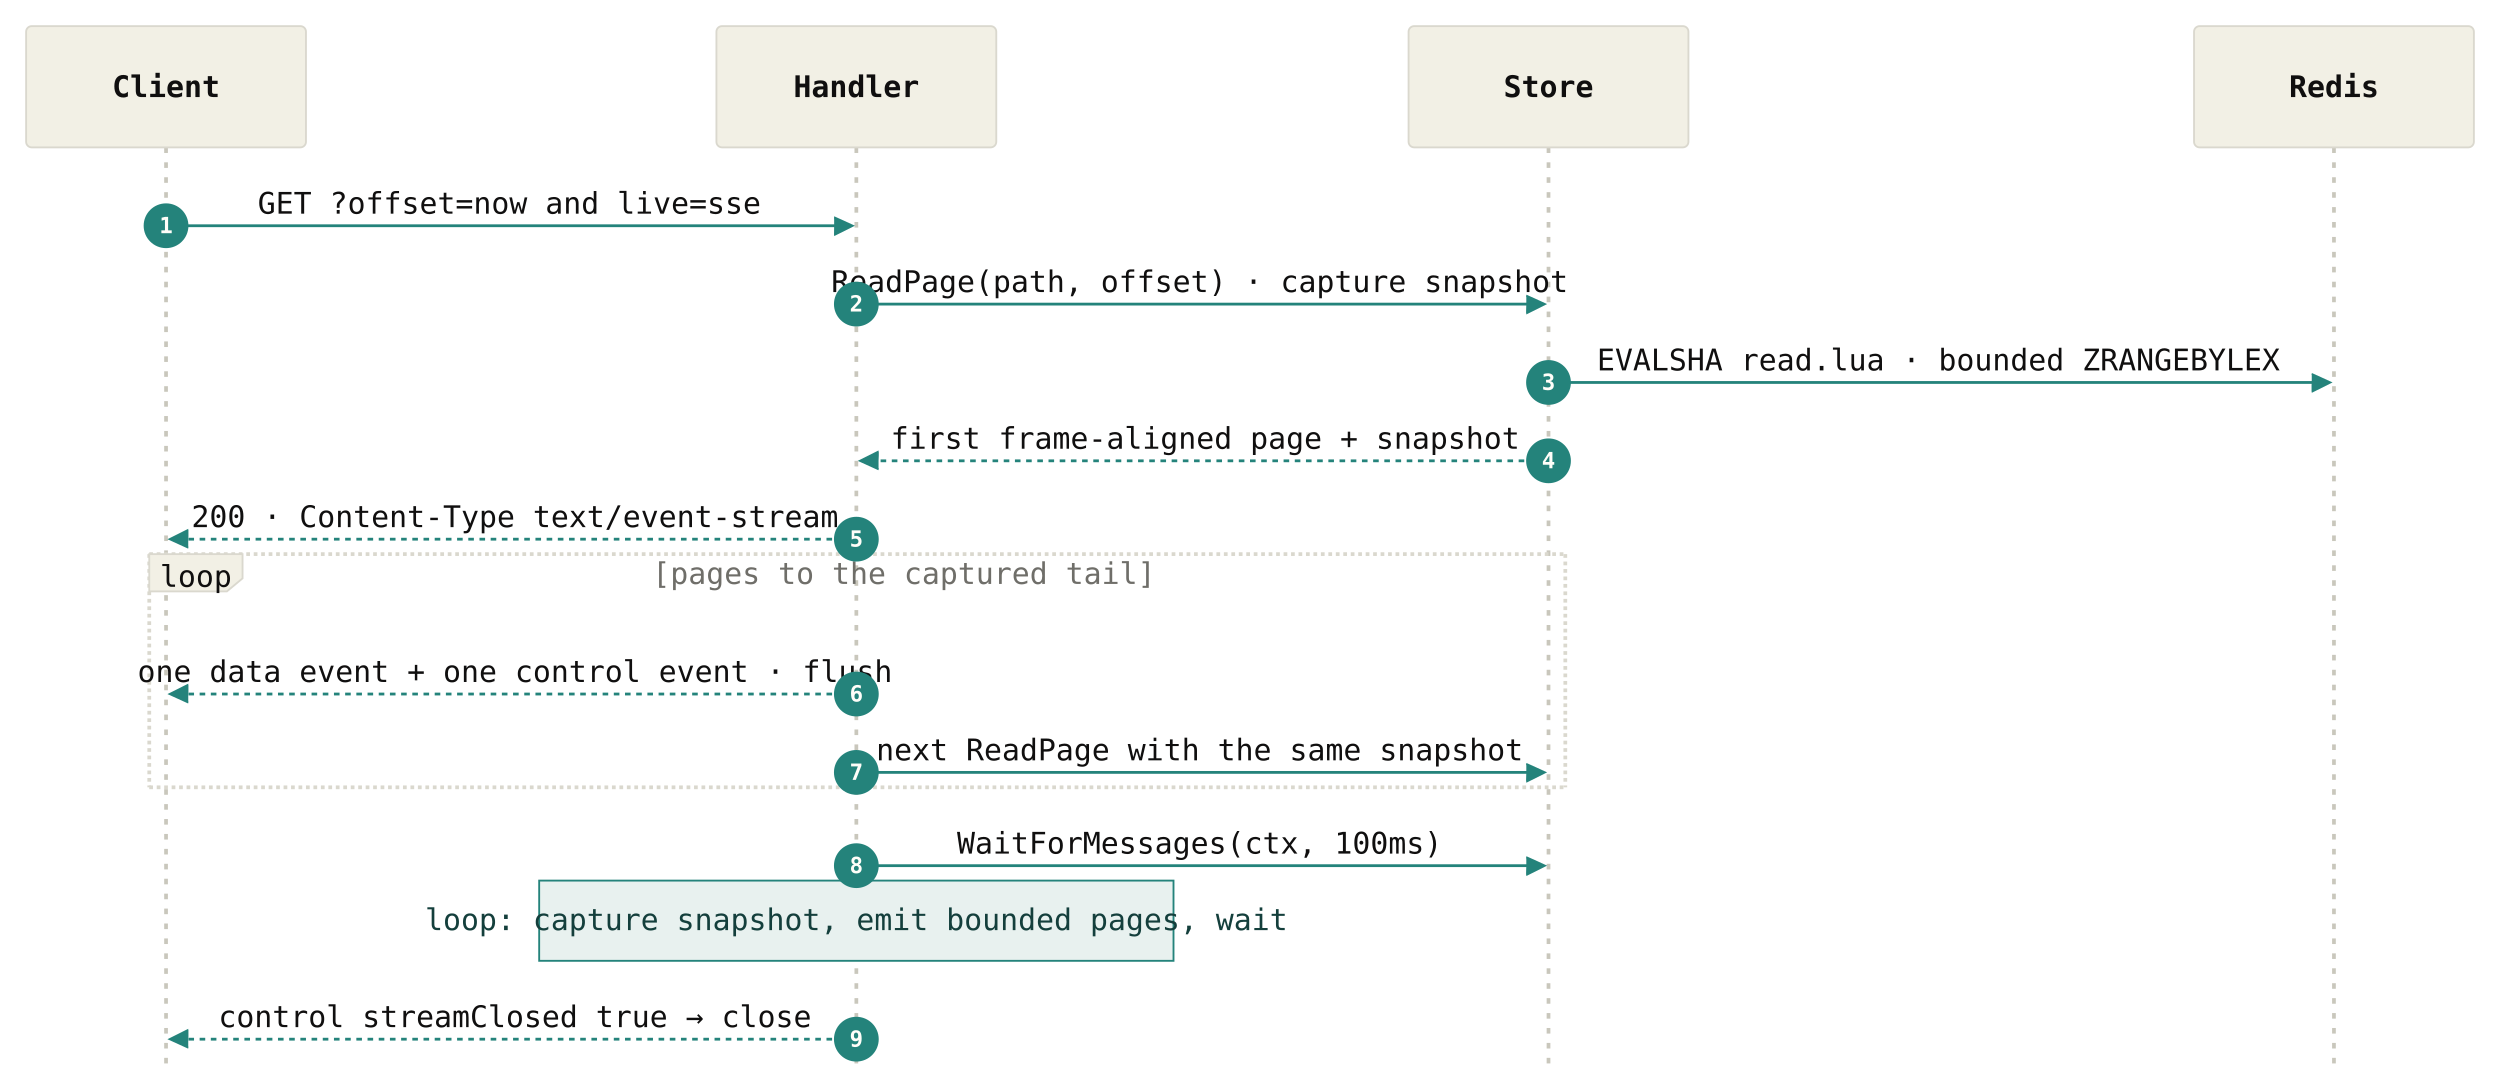
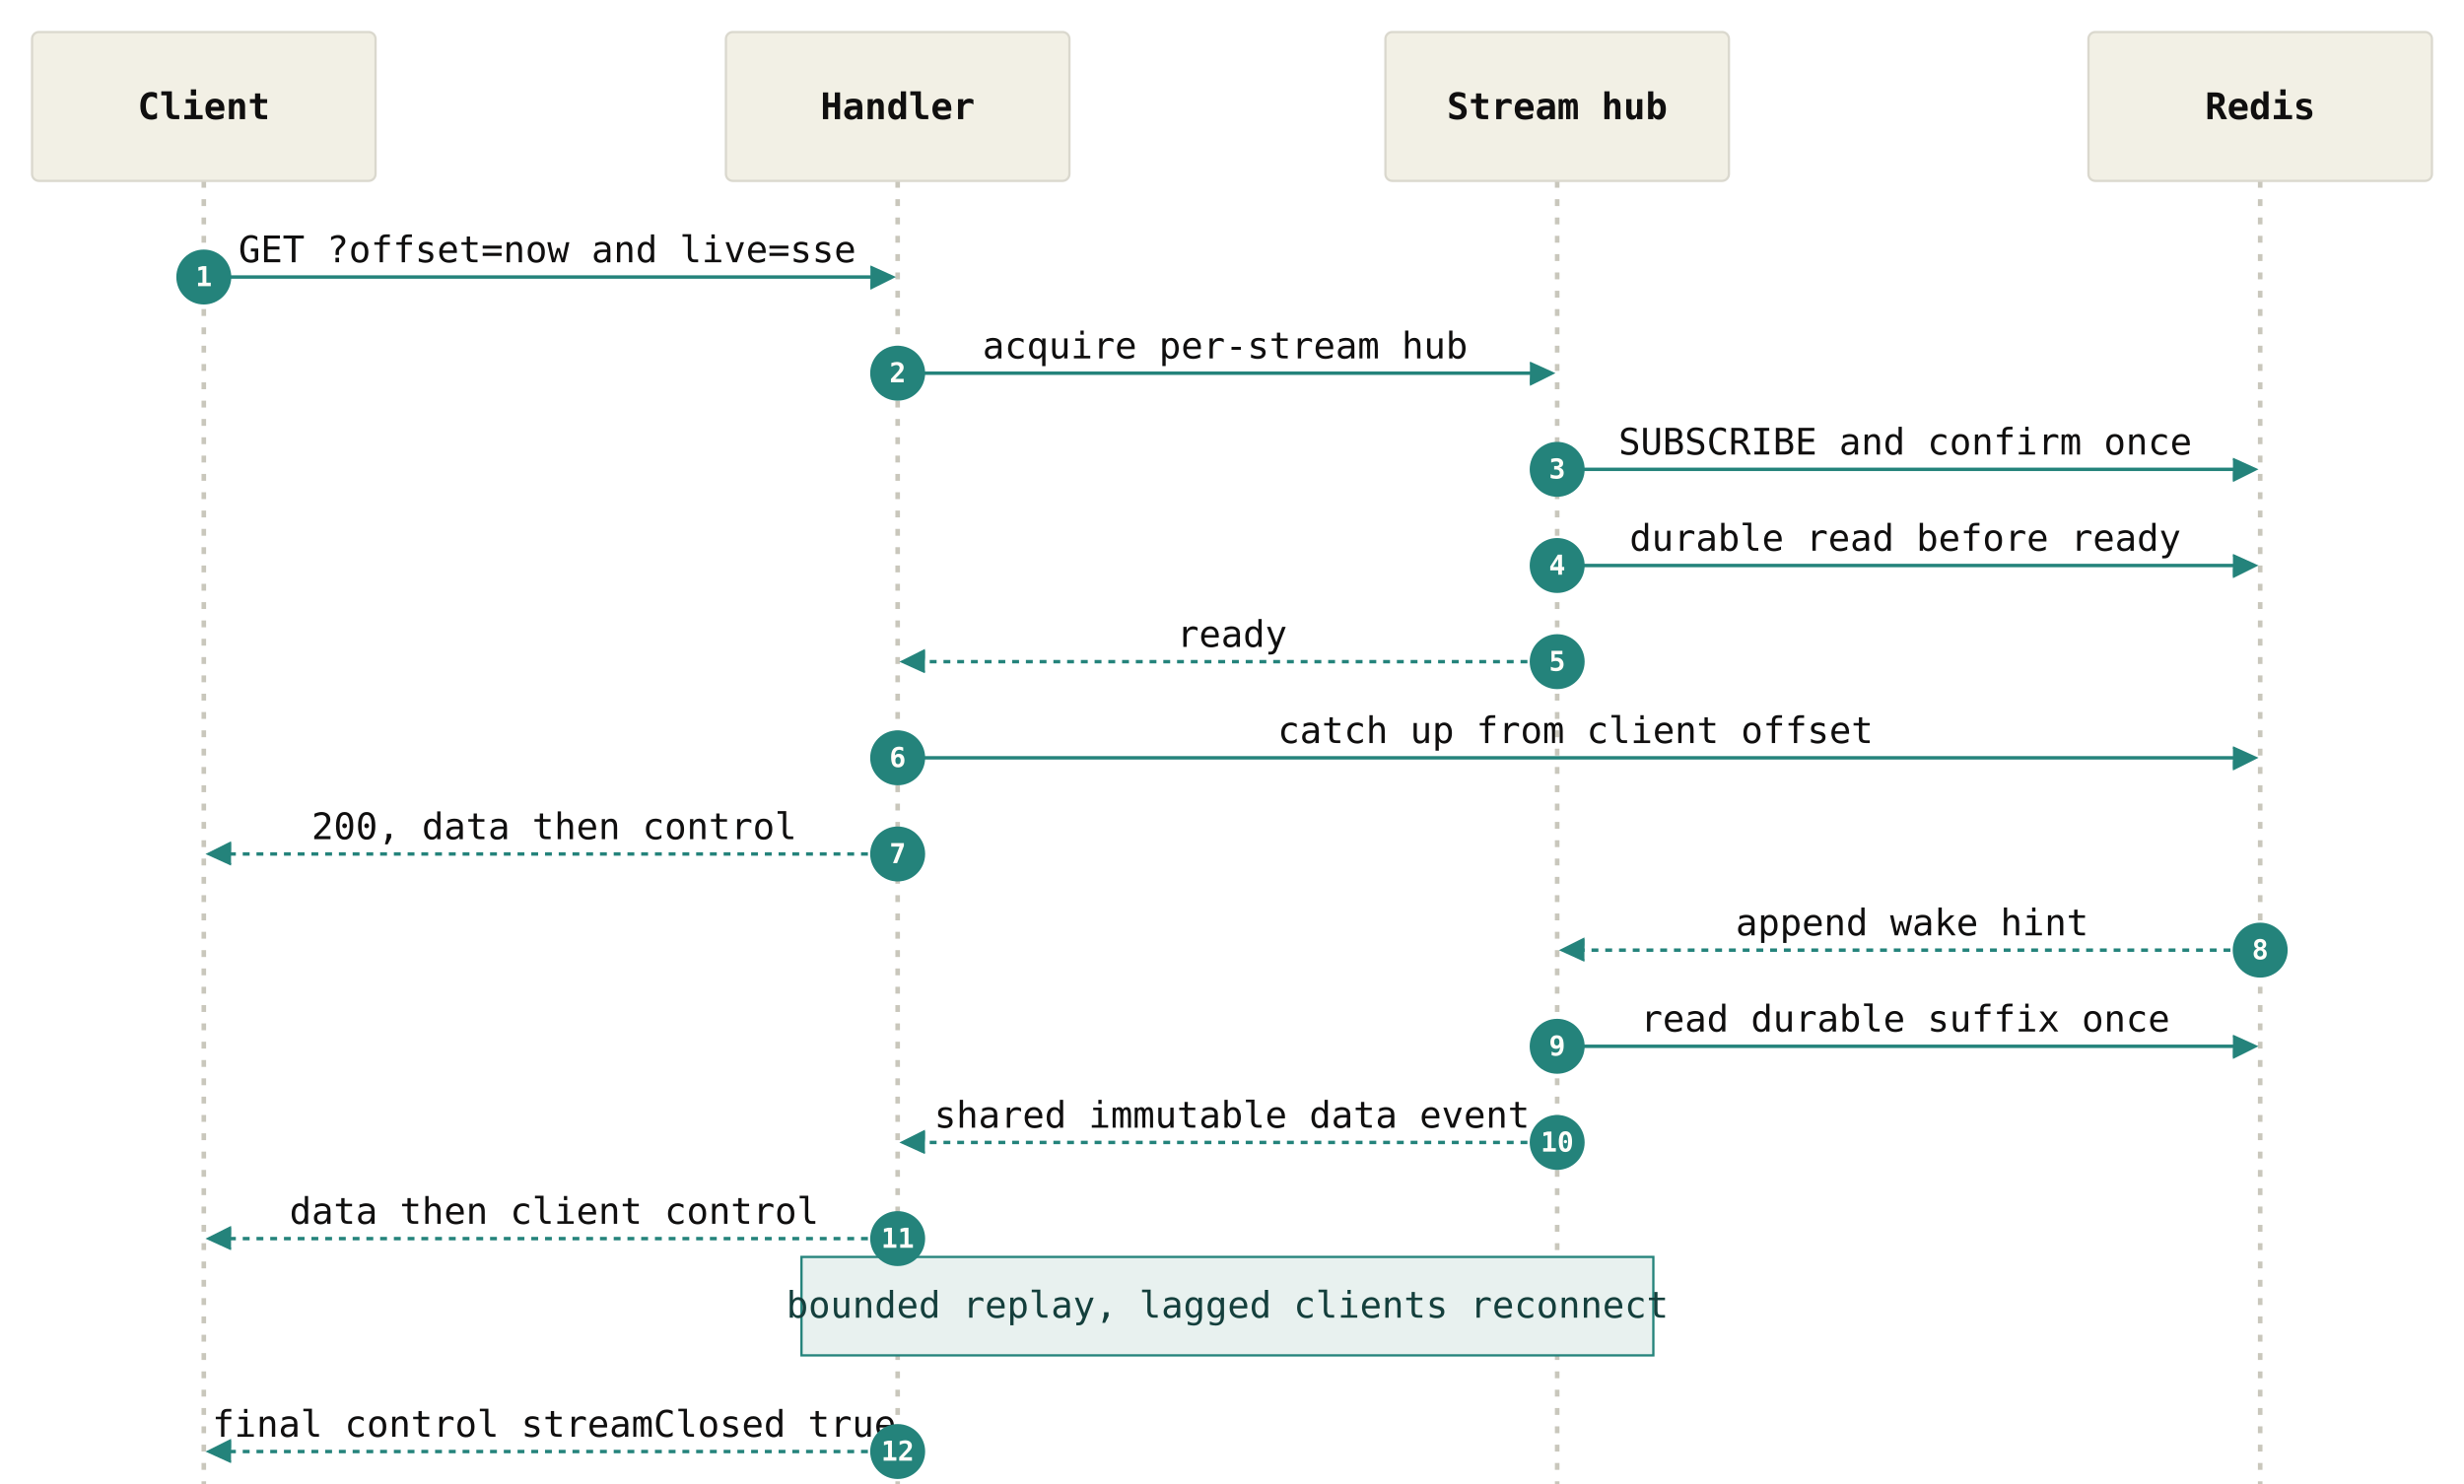
- <svg xmlns="http://www.w3.org/2000/svg" id="my-svg" width="100%" style="max-width: 1340px; background-color: transparent;" viewBox="-14 -14 1340 571" role="graphics-document document" aria-roledescription="sequence">
+ <svg xmlns="http://www.w3.org/2000/svg" id="my-svg" width="100%" style="max-width: 1076px; background-color: transparent;" viewBox="-14 -14 1076 648" role="graphics-document document" aria-roledescription="sequence">
  <g>
-     <line id="actor3" x1="1237" y1="65" x2="1237" y2="2000" class="actor-line 200" stroke-width="0.5px" stroke="#999" name="R" data-et="life-line" data-id="R" />
+     <line id="actor3" x1="973" y1="65" x2="973" y2="2000" class="actor-line 200" stroke-width="0.5px" stroke="#999" name="R" data-et="life-line" data-id="R" />
    <g id="root-3" data-et="participant" data-type="participant" data-id="R">
-       <rect x="1162" y="0" fill="#eaeaea" stroke="#666" width="150" height="65" name="R" rx="3" ry="3" class="actor actor-top" />
-       <text x="1237" y="32.5" dominant-baseline="central" alignment-baseline="central" class="actor actor-box" style="text-anchor: middle; font-size: 16px; font-weight: 700;">
-         <tspan x="1237" dy="0">Redis</tspan>
+       <rect x="898" y="0" fill="#eaeaea" stroke="#666" width="150" height="65" name="R" rx="3" ry="3" class="actor actor-top" />
+       <text x="973" y="32.5" dominant-baseline="central" alignment-baseline="central" class="actor actor-box" style="text-anchor: middle; font-size: 16px; font-weight: 700;">
+         <tspan x="973" dy="0">Redis</tspan>
      </text>
    </g>
  </g>
  <g>
-     <line id="actor2" x1="816" y1="65" x2="816" y2="2000" class="actor-line 200" stroke-width="0.5px" stroke="#999" name="S" data-et="life-line" data-id="S" />
-     <g id="root-2" data-et="participant" data-type="participant" data-id="S">
-       <rect x="741" y="0" fill="#eaeaea" stroke="#666" width="150" height="65" name="S" rx="3" ry="3" class="actor actor-top" />
-       <text x="816" y="32.5" dominant-baseline="central" alignment-baseline="central" class="actor actor-box" style="text-anchor: middle; font-size: 16px; font-weight: 700;">
-         <tspan x="816" dy="0">Store</tspan>
+     <line id="actor2" x1="666" y1="65" x2="666" y2="2000" class="actor-line 200" stroke-width="0.5px" stroke="#999" name="F" data-et="life-line" data-id="F" />
+     <g id="root-2" data-et="participant" data-type="participant" data-id="F">
+       <rect x="591" y="0" fill="#eaeaea" stroke="#666" width="150" height="65" name="F" rx="3" ry="3" class="actor actor-top" />
+       <text x="666" y="32.5" dominant-baseline="central" alignment-baseline="central" class="actor actor-box" style="text-anchor: middle; font-size: 16px; font-weight: 700;">
+         <tspan x="666" dy="0">Stream hub</tspan>
      </text>
    </g>
  </g>
  <g>
-     <line id="actor1" x1="445" y1="65" x2="445" y2="2000" class="actor-line 200" stroke-width="0.5px" stroke="#999" name="H" data-et="life-line" data-id="H" />
+     <line id="actor1" x1="378" y1="65" x2="378" y2="2000" class="actor-line 200" stroke-width="0.5px" stroke="#999" name="H" data-et="life-line" data-id="H" />
    <g id="root-1" data-et="participant" data-type="participant" data-id="H">
-       <rect x="370" y="0" fill="#eaeaea" stroke="#666" width="150" height="65" name="H" rx="3" ry="3" class="actor actor-top" />
-       <text x="445" y="32.5" dominant-baseline="central" alignment-baseline="central" class="actor actor-box" style="text-anchor: middle; font-size: 16px; font-weight: 700;">
-         <tspan x="445" dy="0">Handler</tspan>
+       <rect x="303" y="0" fill="#eaeaea" stroke="#666" width="150" height="65" name="H" rx="3" ry="3" class="actor actor-top" />
+       <text x="378" y="32.5" dominant-baseline="central" alignment-baseline="central" class="actor actor-box" style="text-anchor: middle; font-size: 16px; font-weight: 700;">
+         <tspan x="378" dy="0">Handler</tspan>
      </text>
    </g>
  </g>
  <g>
    <line id="actor0" x1="75" y1="65" x2="75" y2="2000" class="actor-line 200" stroke-width="0.5px" stroke="#999" name="C" data-et="life-line" data-id="C" />
    <g id="root-0" data-et="participant" data-type="participant" data-id="C">
      <rect x="0" y="0" fill="#eaeaea" stroke="#666" width="150" height="65" name="C" rx="3" ry="3" class="actor actor-top" />
      <text x="75" y="32.5" dominant-baseline="central" alignment-baseline="central" class="actor actor-box" style="text-anchor: middle; font-size: 16px; font-weight: 700;">
        <tspan x="75" dy="0">Client</tspan>
      </text>
    </g>
  </g>
  <style>#my-svg{font-family:JetBrains Mono,ui-monospace,Menlo,monospace;font-size:13px;fill:#100F0F;}@keyframes edge-animation-frame{from{stroke-dashoffset:0;}}@keyframes dash{to{stroke-dashoffset:0;}}#my-svg .edge-animation-slow{stroke-dasharray:9,5!important;stroke-dashoffset:900;animation:dash 50s linear infinite;stroke-linecap:round;}#my-svg .edge-animation-fast{stroke-dasharray:9,5!important;stroke-dashoffset:900;animation:dash 20s linear infinite;stroke-linecap:round;}#my-svg .error-icon{fill:hsl(230.769, 33.333%, 97.353%);}#my-svg .error-text{fill:rgb(9, 8.308, 4.5);stroke:rgb(9, 8.308, 4.5);}#my-svg .edge-thickness-normal{stroke-width:1px;}#my-svg .edge-thickness-thick{stroke-width:3.5px;}#my-svg .edge-pattern-solid{stroke-dasharray:0;}#my-svg .edge-thickness-invisible{stroke-width:0;fill:none;}#my-svg .edge-pattern-dashed{stroke-dasharray:3;}#my-svg .edge-pattern-dotted{stroke-dasharray:2;}#my-svg .marker{fill:#24837B;stroke:#24837B;}#my-svg .marker.cross{stroke:#24837B;}#my-svg svg{font-family:JetBrains Mono,ui-monospace,Menlo,monospace;font-size:13px;}#my-svg p{margin:0;}#my-svg .actor{stroke:#DAD8CE;fill:#F2F0E5;stroke-width:1;}#my-svg rect.actor.outer-path[data-look="neo"]{filter:drop-shadow( 1px 2px 2px rgba(185,185,185,1));}#my-svg rect.note[data-look="neo"]{stroke:#24837B;fill:#E8F1EF;filter:drop-shadow( 1px 2px 2px rgba(185,185,185,1));}#my-svg text.actor&gt;tspan{fill:#100F0F;stroke:none;}#my-svg .actor-line{stroke:#C9C7BC;}#my-svg .innerArc{stroke-width:1.5;stroke-dasharray:none;}#my-svg .messageLine0{stroke-width:1.5;stroke-dasharray:none;stroke:#24837B;}#my-svg .messageLine1{stroke-width:1.5;stroke-dasharray:2,2;stroke:#24837B;}#my-svg [id$="-arrowhead"] path{fill:#24837B;stroke:#24837B;}#my-svg .sequenceNumber{fill:#FFFEF9;}#my-svg [id$="-sequencenumber"]{fill:#24837B;}#my-svg [id$="-crosshead"] path{fill:#24837B;stroke:#24837B;}#my-svg .messageText{fill:#100F0F;stroke:none;}#my-svg .labelBox{stroke:#DAD8CE;fill:#F2F0E5;filter:none;}#my-svg .labelText,#my-svg .labelText&gt;tspan{fill:#100F0F;stroke:none;}#my-svg .loopText,#my-svg .loopText&gt;tspan{fill:#6F6E69;stroke:none;}#my-svg .sectionTitle,#my-svg .sectionTitle&gt;tspan{fill:#6F6E69;stroke:none;}#my-svg .loopLine{stroke-width:2px;stroke-dasharray:2,2;stroke:#DAD8CE;fill:#DAD8CE;}#my-svg .note{stroke:#24837B;fill:#E8F1EF;}#my-svg .noteText,#my-svg .noteText&gt;tspan{fill:#143F3C;stroke:none;font-weight:normal;}#my-svg .activation0{fill:#E8F1EF;stroke:#24837B;}#my-svg .activation1{fill:#E8F1EF;stroke:#24837B;}#my-svg .activation2{fill:#E8F1EF;stroke:#24837B;}#my-svg .actorPopupMenu{position:absolute;}#my-svg .actorPopupMenuPanel{position:absolute;fill:#F2F0E5;box-shadow:0px 8px 16px 0px rgba(0,0,0,0.2);filter:drop-shadow(3px 5px 2px rgb(0 0 0 / 0.4));}#my-svg .actor-man circle,#my-svg line{fill:#F2F0E5;stroke-width:2px;}#my-svg g rect.rect{filter:drop-shadow( 1px 2px 2px rgba(185,185,185,1));stroke:#DAD8CE;}#my-svg .node .neo-node{stroke:#DAD8CE;}#my-svg [data-look="neo"].node rect,#my-svg [data-look="neo"].cluster rect,#my-svg [data-look="neo"].node polygon{stroke:url(#my-svg-gradient);filter:drop-shadow( 1px 2px 2px rgba(185,185,185,1));}#my-svg [data-look="neo"].node path{stroke:url(#my-svg-gradient);stroke-width:1px;}#my-svg [data-look="neo"].node .outer-path{filter:drop-shadow( 1px 2px 2px rgba(185,185,185,1));}#my-svg [data-look="neo"].node .neo-line path{stroke:#DAD8CE;filter:none;}#my-svg [data-look="neo"].node circle{stroke:url(#my-svg-gradient);filter:drop-shadow( 1px 2px 2px rgba(185,185,185,1));}#my-svg [data-look="neo"].node circle .state-start{fill:#000000;}#my-svg [data-look="neo"].icon-shape .icon{fill:url(#my-svg-gradient);filter:drop-shadow( 1px 2px 2px rgba(185,185,185,1));}#my-svg [data-look="neo"].icon-shape .icon-neo path{stroke:url(#my-svg-gradient);filter:drop-shadow( 1px 2px 2px rgba(185,185,185,1));}#my-svg :root{--mermaid-font-family:"trebuchet ms",verdana,arial,sans-serif;}</style>
  <g />
  <defs>
    <symbol id="my-svg-computer" width="24" height="24">
      <path transform="scale(.5)" d="M2 2v13h20v-13h-20zm18 11h-16v-9h16v9zm-10.228 6l.466-1h3.524l.467 1h-4.457zm14.228 3h-24l2-6h2.104l-1.33 4h18.45l-1.297-4h2.073l2 6zm-5-10h-14v-7h14v7z" />
    </symbol>
  </defs>
  <defs>
    <symbol id="my-svg-database" fill-rule="evenodd" clip-rule="evenodd">
      <path transform="scale(.5)" d="M12.258.001l.256.004.255.005.253.008.251.01.249.012.247.015.246.016.242.019.241.02.239.023.236.024.233.027.231.028.229.031.225.032.223.034.22.036.217.038.214.04.211.041.208.043.205.045.201.046.198.048.194.05.191.051.187.053.183.054.18.056.175.057.172.059.168.06.163.061.16.063.155.064.15.066.074.033.073.033.071.034.07.034.069.035.068.035.067.035.066.035.064.036.064.036.062.036.06.036.06.037.058.037.058.037.055.038.055.038.053.038.052.038.051.039.05.039.048.039.047.039.045.04.044.04.043.04.041.04.04.041.039.041.037.041.036.041.034.041.033.042.032.042.03.042.029.042.027.042.026.043.024.043.023.043.021.043.02.043.018.044.017.043.015.044.013.044.012.044.011.045.009.044.007.045.006.045.004.045.002.045.001.045v17l-.001.045-.002.045-.004.045-.006.045-.007.045-.009.044-.011.045-.012.044-.013.044-.015.044-.017.043-.018.044-.02.043-.021.043-.023.043-.024.043-.026.043-.027.042-.029.042-.03.042-.032.042-.033.042-.034.041-.036.041-.037.041-.039.041-.04.041-.041.04-.043.04-.044.04-.045.04-.047.039-.048.039-.05.039-.051.039-.052.038-.053.038-.055.038-.055.038-.058.037-.058.037-.06.037-.06.036-.062.036-.064.036-.064.036-.066.035-.067.035-.068.035-.069.035-.07.034-.071.034-.073.033-.074.033-.15.066-.155.064-.16.063-.163.061-.168.06-.172.059-.175.057-.18.056-.183.054-.187.053-.191.051-.194.05-.198.048-.201.046-.205.045-.208.043-.211.041-.214.04-.217.038-.22.036-.223.034-.225.032-.229.031-.231.028-.233.027-.236.024-.239.023-.241.02-.242.019-.246.016-.247.015-.249.012-.251.01-.253.008-.255.005-.256.004-.258.001-.258-.001-.256-.004-.255-.005-.253-.008-.251-.01-.249-.012-.247-.015-.245-.016-.243-.019-.241-.02-.238-.023-.236-.024-.234-.027-.231-.028-.228-.031-.226-.032-.223-.034-.22-.036-.217-.038-.214-.04-.211-.041-.208-.043-.204-.045-.201-.046-.198-.048-.195-.05-.19-.051-.187-.053-.184-.054-.179-.056-.176-.057-.172-.059-.167-.06-.164-.061-.159-.063-.155-.064-.151-.066-.074-.033-.072-.033-.072-.034-.07-.034-.069-.035-.068-.035-.067-.035-.066-.035-.064-.036-.063-.036-.062-.036-.061-.036-.06-.037-.058-.037-.057-.037-.056-.038-.055-.038-.053-.038-.052-.038-.051-.039-.049-.039-.049-.039-.046-.039-.046-.04-.044-.04-.043-.04-.041-.04-.04-.041-.039-.041-.037-.041-.036-.041-.034-.041-.033-.042-.032-.042-.03-.042-.029-.042-.027-.042-.026-.043-.024-.043-.023-.043-.021-.043-.02-.043-.018-.044-.017-.043-.015-.044-.013-.044-.012-.044-.011-.045-.009-.044-.007-.045-.006-.045-.004-.045-.002-.045-.001-.045v-17l.001-.045.002-.045.004-.045.006-.045.007-.045.009-.044.011-.045.012-.044.013-.044.015-.044.017-.043.018-.044.02-.043.021-.043.023-.043.024-.043.026-.043.027-.042.029-.042.03-.042.032-.042.033-.042.034-.041.036-.041.037-.041.039-.041.04-.041.041-.04.043-.04.044-.04.046-.04.046-.039.049-.039.049-.039.051-.039.052-.038.053-.038.055-.038.056-.038.057-.037.058-.037.06-.037.061-.036.062-.036.063-.036.064-.036.066-.035.067-.035.068-.035.069-.035.07-.034.072-.034.072-.033.074-.033.151-.066.155-.064.159-.063.164-.061.167-.06.172-.059.176-.057.179-.056.184-.054.187-.053.19-.051.195-.05.198-.048.201-.046.204-.045.208-.043.211-.041.214-.04.217-.038.22-.036.223-.034.226-.032.228-.031.231-.028.234-.027.236-.024.238-.023.241-.02.243-.019.245-.016.247-.015.249-.012.251-.01.253-.008.255-.005.256-.004.258-.001.258.001zm-9.258 20.499v.01l.001.021.003.021.004.022.005.021.006.022.007.022.009.023.01.022.011.023.012.023.013.023.015.023.016.024.017.023.018.024.019.024.021.024.022.025.023.024.024.025.052.049.056.05.061.051.066.051.07.051.075.051.079.052.084.052.088.052.092.052.097.052.102.051.105.052.11.052.114.051.119.051.123.051.127.05.131.05.135.05.139.048.144.049.147.047.152.047.155.047.16.045.163.045.167.043.171.043.176.041.178.041.183.039.187.039.19.037.194.035.197.035.202.033.204.031.209.03.212.029.216.027.219.025.222.024.226.021.23.02.233.018.236.016.24.015.243.012.246.01.249.008.253.005.256.004.259.001.26-.001.257-.004.254-.005.25-.008.247-.011.244-.012.241-.014.237-.016.233-.018.231-.021.226-.021.224-.024.22-.026.216-.027.212-.028.21-.031.205-.031.202-.034.198-.034.194-.036.191-.037.187-.039.183-.04.179-.04.175-.042.172-.043.168-.044.163-.045.16-.046.155-.046.152-.047.148-.048.143-.049.139-.049.136-.05.131-.05.126-.05.123-.051.118-.052.114-.051.11-.052.106-.052.101-.052.096-.052.092-.052.088-.053.083-.051.079-.052.074-.052.07-.051.065-.051.06-.051.056-.05.051-.05.023-.024.023-.025.021-.024.02-.024.019-.024.018-.024.017-.024.015-.023.014-.024.013-.023.012-.023.01-.023.01-.022.008-.022.006-.022.006-.022.004-.022.004-.021.001-.021.001-.021v-4.127l-.077.055-.08.053-.083.054-.085.053-.087.052-.09.052-.093.051-.095.05-.097.05-.1.049-.102.049-.105.048-.106.047-.109.047-.111.046-.114.045-.115.045-.118.044-.12.043-.122.042-.124.042-.126.041-.128.04-.13.04-.132.038-.134.038-.135.037-.138.037-.139.035-.142.035-.143.034-.144.033-.147.032-.148.031-.15.03-.151.03-.153.029-.154.027-.156.027-.158.026-.159.025-.161.024-.162.023-.163.022-.165.021-.166.02-.167.019-.169.018-.169.017-.171.016-.173.015-.173.014-.175.013-.175.012-.177.011-.178.01-.179.008-.179.008-.181.006-.182.005-.182.004-.184.003-.184.002h-.37l-.184-.002-.184-.003-.182-.004-.182-.005-.181-.006-.179-.008-.179-.008-.178-.01-.176-.011-.176-.012-.175-.013-.173-.014-.172-.015-.171-.016-.17-.017-.169-.018-.167-.019-.166-.02-.165-.021-.163-.022-.162-.023-.161-.024-.159-.025-.157-.026-.156-.027-.155-.027-.153-.029-.151-.03-.15-.03-.148-.031-.146-.032-.145-.033-.143-.034-.141-.035-.14-.035-.137-.037-.136-.037-.134-.038-.132-.038-.13-.04-.128-.04-.126-.041-.124-.042-.122-.042-.12-.044-.117-.043-.116-.045-.113-.045-.112-.046-.109-.047-.106-.047-.105-.048-.102-.049-.1-.049-.097-.05-.095-.05-.093-.052-.09-.051-.087-.052-.085-.053-.083-.054-.08-.054-.077-.054v4.127zm0-5.654v.011l.001.021.003.021.004.021.005.022.006.022.007.022.009.022.01.022.011.023.012.023.013.023.015.024.016.023.017.024.018.024.019.024.021.024.022.024.023.025.024.024.052.05.056.05.061.05.066.051.07.051.075.052.079.051.084.052.088.052.092.052.097.052.102.052.105.052.11.051.114.051.119.052.123.05.127.051.131.05.135.049.139.049.144.048.147.048.152.047.155.046.16.045.163.045.167.044.171.042.176.042.178.04.183.04.187.038.19.037.194.036.197.034.202.033.204.032.209.03.212.028.216.027.219.025.222.024.226.022.23.02.233.018.236.016.24.014.243.012.246.01.249.008.253.006.256.003.259.001.26-.001.257-.003.254-.006.25-.008.247-.01.244-.012.241-.015.237-.016.233-.018.231-.02.226-.022.224-.024.22-.025.216-.027.212-.029.21-.03.205-.032.202-.033.198-.035.194-.036.191-.037.187-.039.183-.039.179-.041.175-.042.172-.043.168-.044.163-.045.16-.045.155-.047.152-.047.148-.048.143-.048.139-.05.136-.049.131-.05.126-.051.123-.051.118-.051.114-.052.11-.052.106-.052.101-.052.096-.052.092-.052.088-.052.083-.052.079-.052.074-.051.07-.052.065-.051.06-.05.056-.051.051-.049.023-.025.023-.024.021-.025.02-.024.019-.024.018-.024.017-.024.015-.023.014-.023.013-.024.012-.022.01-.023.01-.023.008-.022.006-.022.006-.022.004-.021.004-.022.001-.021.001-.021v-4.139l-.077.054-.08.054-.083.054-.085.052-.087.053-.09.051-.093.051-.095.051-.097.05-.1.049-.102.049-.105.048-.106.047-.109.047-.111.046-.114.045-.115.044-.118.044-.12.044-.122.042-.124.042-.126.041-.128.04-.13.039-.132.039-.134.038-.135.037-.138.036-.139.036-.142.035-.143.033-.144.033-.147.033-.148.031-.15.03-.151.03-.153.028-.154.028-.156.027-.158.026-.159.025-.161.024-.162.023-.163.022-.165.021-.166.02-.167.019-.169.018-.169.017-.171.016-.173.015-.173.014-.175.013-.175.012-.177.011-.178.009-.179.009-.179.007-.181.007-.182.005-.182.004-.184.003-.184.002h-.37l-.184-.002-.184-.003-.182-.004-.182-.005-.181-.007-.179-.007-.179-.009-.178-.009-.176-.011-.176-.012-.175-.013-.173-.014-.172-.015-.171-.016-.17-.017-.169-.018-.167-.019-.166-.02-.165-.021-.163-.022-.162-.023-.161-.024-.159-.025-.157-.026-.156-.027-.155-.028-.153-.028-.151-.03-.15-.03-.148-.031-.146-.033-.145-.033-.143-.033-.141-.035-.14-.036-.137-.036-.136-.037-.134-.038-.132-.039-.13-.039-.128-.04-.126-.041-.124-.042-.122-.043-.12-.043-.117-.044-.116-.044-.113-.046-.112-.046-.109-.046-.106-.047-.105-.048-.102-.049-.1-.049-.097-.05-.095-.051-.093-.051-.09-.051-.087-.053-.085-.052-.083-.054-.08-.054-.077-.054v4.139zm0-5.666v.011l.001.02.003.022.004.021.005.022.006.021.007.022.009.023.01.022.011.023.012.023.013.023.015.023.016.024.017.024.018.023.019.024.021.025.022.024.023.024.024.025.052.05.056.05.061.05.066.051.07.051.075.052.079.051.084.052.088.052.092.052.097.052.102.052.105.051.11.052.114.051.119.051.123.051.127.05.131.05.135.05.139.049.144.048.147.048.152.047.155.046.16.045.163.045.167.043.171.043.176.042.178.04.183.04.187.038.19.037.194.036.197.034.202.033.204.032.209.03.212.028.216.027.219.025.222.024.226.021.23.02.233.018.236.017.24.014.243.012.246.01.249.008.253.006.256.003.259.001.26-.001.257-.003.254-.006.25-.008.247-.01.244-.013.241-.014.237-.016.233-.018.231-.02.226-.022.224-.024.22-.025.216-.027.212-.029.21-.03.205-.032.202-.033.198-.035.194-.036.191-.037.187-.039.183-.039.179-.041.175-.042.172-.043.168-.044.163-.045.16-.045.155-.047.152-.047.148-.048.143-.049.139-.049.136-.049.131-.051.126-.05.123-.051.118-.052.114-.051.11-.052.106-.052.101-.052.096-.052.092-.052.088-.052.083-.052.079-.052.074-.052.07-.051.065-.051.06-.051.056-.05.051-.049.023-.025.023-.025.021-.024.02-.024.019-.024.018-.024.017-.024.015-.023.014-.024.013-.023.012-.023.01-.022.01-.023.008-.022.006-.022.006-.022.004-.022.004-.021.001-.021.001-.021v-4.153l-.077.054-.08.054-.083.053-.085.053-.087.053-.09.051-.093.051-.095.051-.097.05-.1.049-.102.048-.105.048-.106.048-.109.046-.111.046-.114.046-.115.044-.118.044-.12.043-.122.043-.124.042-.126.041-.128.04-.13.039-.132.039-.134.038-.135.037-.138.036-.139.036-.142.034-.143.034-.144.033-.147.032-.148.032-.15.03-.151.03-.153.028-.154.028-.156.027-.158.026-.159.024-.161.024-.162.023-.163.023-.165.021-.166.02-.167.019-.169.018-.169.017-.171.016-.173.015-.173.014-.175.013-.175.012-.177.01-.178.01-.179.009-.179.007-.181.006-.182.006-.182.004-.184.003-.184.001-.185.001-.185-.001-.184-.001-.184-.003-.182-.004-.182-.006-.181-.006-.179-.007-.179-.009-.178-.01-.176-.01-.176-.012-.175-.013-.173-.014-.172-.015-.171-.016-.17-.017-.169-.018-.167-.019-.166-.02-.165-.021-.163-.023-.162-.023-.161-.024-.159-.024-.157-.026-.156-.027-.155-.028-.153-.028-.151-.03-.15-.03-.148-.032-.146-.032-.145-.033-.143-.034-.141-.034-.14-.036-.137-.036-.136-.037-.134-.038-.132-.039-.13-.039-.128-.041-.126-.041-.124-.041-.122-.043-.12-.043-.117-.044-.116-.044-.113-.046-.112-.046-.109-.046-.106-.048-.105-.048-.102-.048-.1-.05-.097-.049-.095-.051-.093-.051-.09-.052-.087-.052-.085-.053-.083-.053-.08-.054-.077-.054v4.153zm8.74-8.179l-.257.004-.254.005-.25.008-.247.011-.244.012-.241.014-.237.016-.233.018-.231.021-.226.022-.224.023-.22.026-.216.027-.212.028-.21.031-.205.032-.202.033-.198.034-.194.036-.191.038-.187.038-.183.04-.179.041-.175.042-.172.043-.168.043-.163.045-.16.046-.155.046-.152.048-.148.048-.143.048-.139.049-.136.05-.131.05-.126.051-.123.051-.118.051-.114.052-.11.052-.106.052-.101.052-.096.052-.092.052-.088.052-.083.052-.079.052-.074.051-.07.052-.065.051-.06.05-.056.05-.051.05-.023.025-.023.024-.021.024-.02.025-.019.024-.018.024-.017.023-.015.024-.014.023-.013.023-.012.023-.01.023-.01.022-.008.022-.006.023-.006.021-.004.022-.004.021-.001.021-.001.021.001.021.001.021.004.021.004.022.006.021.006.023.008.022.01.022.01.023.012.023.013.023.014.023.015.024.017.023.018.024.019.024.02.025.021.024.023.024.023.025.051.05.056.05.06.05.065.051.07.052.074.051.079.052.083.052.088.052.092.052.096.052.101.052.106.052.11.052.114.052.118.051.123.051.126.051.131.05.136.05.139.049.143.048.148.048.152.048.155.046.16.046.163.045.168.043.172.043.175.042.179.041.183.04.187.038.191.038.194.036.198.034.202.033.205.032.21.031.212.028.216.027.22.026.224.023.226.022.231.021.233.018.237.016.241.014.244.012.247.011.25.008.254.005.257.004.26.001.26-.001.257-.004.254-.005.25-.008.247-.011.244-.012.241-.014.237-.016.233-.018.231-.021.226-.022.224-.023.22-.026.216-.027.212-.028.21-.031.205-.032.202-.033.198-.034.194-.036.191-.038.187-.038.183-.04.179-.041.175-.042.172-.043.168-.043.163-.045.16-.046.155-.046.152-.048.148-.048.143-.048.139-.049.136-.05.131-.05.126-.051.123-.051.118-.051.114-.052.11-.052.106-.052.101-.052.096-.052.092-.052.088-.052.083-.052.079-.052.074-.051.07-.052.065-.051.06-.05.056-.05.051-.05.023-.025.023-.024.021-.024.02-.025.019-.024.018-.024.017-.023.015-.024.014-.023.013-.023.012-.023.01-.023.01-.022.008-.022.006-.023.006-.021.004-.022.004-.021.001-.021.001-.021-.001-.021-.001-.021-.004-.021-.004-.022-.006-.021-.006-.023-.008-.022-.01-.022-.01-.023-.012-.023-.013-.023-.014-.023-.015-.024-.017-.023-.018-.024-.019-.024-.02-.025-.021-.024-.023-.024-.023-.025-.051-.05-.056-.05-.06-.05-.065-.051-.07-.052-.074-.051-.079-.052-.083-.052-.088-.052-.092-.052-.096-.052-.101-.052-.106-.052-.11-.052-.114-.052-.118-.051-.123-.051-.126-.051-.131-.05-.136-.05-.139-.049-.143-.048-.148-.048-.152-.048-.155-.046-.16-.046-.163-.045-.168-.043-.172-.043-.175-.042-.179-.041-.183-.04-.187-.038-.191-.038-.194-.036-.198-.034-.202-.033-.205-.032-.21-.031-.212-.028-.216-.027-.22-.026-.224-.023-.226-.022-.231-.021-.233-.018-.237-.016-.241-.014-.244-.012-.247-.011-.25-.008-.254-.005-.257-.004-.26-.001-.26.001z" />
    </symbol>
  </defs>
  <defs>
    <symbol id="my-svg-clock" width="24" height="24">
      <path transform="scale(.5)" d="M12 2c5.514 0 10 4.486 10 10s-4.486 10-10 10-10-4.486-10-10 4.486-10 10-10zm0-2c-6.627 0-12 5.373-12 12s5.373 12 12 12 12-5.373 12-12-5.373-12-12-12zm5.848 12.459c.202.038.202.333.001.372-1.907.361-6.045 1.111-6.547 1.111-.719 0-1.301-.582-1.301-1.301 0-.512.77-5.447 1.125-7.445.034-.192.312-.181.343.014l.985 6.238 5.394 1.011z" />
    </symbol>
  </defs>
  <defs>
    <marker id="my-svg-arrowhead" refX="7.9" refY="5" markerUnits="userSpaceOnUse" markerWidth="12" markerHeight="12" orient="auto-start-reverse">
      <path d="M -1 0 L 10 5 L 0 10 z" />
    </marker>
  </defs>
  <defs>
    <marker id="my-svg-crosshead" markerWidth="15" markerHeight="8" orient="auto" refX="4" refY="4.5">
      <path fill="none" stroke="#000000" stroke-width="1pt" d="M 1,2 L 6,7 M 6,2 L 1,7" style="stroke-dasharray: 0, 0;" />
    </marker>
  </defs>
  <defs>
    <marker id="my-svg-filled-head" refX="15.5" refY="7" markerWidth="20" markerHeight="28" orient="auto">
      <path d="M 18,7 L9,13 L14,7 L9,1 Z" />
    </marker>
  </defs>
  <defs>
    <marker id="my-svg-sequencenumber" refX="15" refY="15" markerWidth="60" markerHeight="40" orient="auto">
      <circle cx="15" cy="15" r="6" />
    </marker>
  </defs>
  <defs>
    <marker id="my-svg-solidTopArrowHead" refX="7.9" refY="7.25" markerUnits="userSpaceOnUse" markerWidth="12" markerHeight="12" orient="auto-start-reverse">
      <path d="M 0 0 L 10 8 L 0 8 z" />
    </marker>
  </defs>
  <defs>
    <marker id="my-svg-solidBottomArrowHead" refX="7.9" refY="0.75" markerUnits="userSpaceOnUse" markerWidth="12" markerHeight="12" orient="auto-start-reverse">
      <path d="M 0 0 L 10 0 L 0 8 z" />
    </marker>
  </defs>
  <defs>
    <marker id="my-svg-stickTopArrowHead" refX="7.5" refY="7" markerUnits="userSpaceOnUse" markerWidth="12" markerHeight="12" orient="auto-start-reverse">
      <path d="M 0 0 L 7 7" stroke="black" stroke-width="1.5" fill="none" />
    </marker>
  </defs>
  <defs>
    <marker id="my-svg-stickBottomArrowHead" refX="7.5" refY="0" markerUnits="userSpaceOnUse" markerWidth="12" markerHeight="12" orient="auto-start-reverse">
      <path d="M 0 7 L 7 0" stroke="black" stroke-width="1.5" fill="none" />
    </marker>
  </defs>
-   <g data-et="control-structure" data-id="i9">
-     <line x1="66" y1="283" x2="825" y2="283" class="loopLine" />
-     <line x1="825" y1="283" x2="825" y2="408" class="loopLine" />
-     <line x1="66" y1="408" x2="825" y2="408" class="loopLine" />
-     <line x1="66" y1="283" x2="66" y2="408" class="loopLine" />
-     <polygon points="66,283 116,283 116,296 107.6,303 66,303" class="labelBox" />
-     <text x="91" y="296" text-anchor="middle" dominant-baseline="middle" alignment-baseline="middle" class="labelText" style="font-size: 16px; font-weight: 400;">loop</text>
-     <text x="470.5" y="299" text-anchor="middle" class="loopText" style="font-size: 16px; font-weight: 400;">
-       <tspan x="470.5">[pages to the captured tail]</tspan>
+   <g data-et="note" data-id="i12">
+     <rect x="336" y="535" fill="#EDF2AE" stroke="#666" width="372" height="43" class="note" />
+     <text x="522" y="541" text-anchor="middle" dominant-baseline="middle" alignment-baseline="middle" class="noteText" dy="1em" style="font-size: 16px; font-weight: 400;">
+       <tspan x="522">bounded replay, lagged clients reconnect</tspan>
    </text>
  </g>
-   <g data-et="note" data-id="i11">
-     <rect x="275" y="458" fill="#EDF2AE" stroke="#666" width="340" height="43" class="note" />
-     <text x="445" y="464" text-anchor="middle" dominant-baseline="middle" alignment-baseline="middle" class="noteText" dy="1em" style="font-size: 16px; font-weight: 400;">
-       <tspan x="445">loop: capture snapshot, emit bounded pages, wait</tspan>
-     </text>
-   </g>
-   <text x="259" y="80" text-anchor="middle" dominant-baseline="middle" alignment-baseline="middle" class="messageText" dy="1em" style="font-size: 16px; font-weight: 400;">GET ?offset=now and live=sse</text>
-   <line x1="82" y1="107" x2="441" y2="107" class="messageLine0" data-et="message" data-id="i1" data-from="C" data-to="H" stroke-width="2" stroke="none" marker-end="url(#my-svg-arrowhead)" style="fill: none;" />
+   <text x="225" y="80" text-anchor="middle" dominant-baseline="middle" alignment-baseline="middle" class="messageText" dy="1em" style="font-size: 16px; font-weight: 400;">GET ?offset=now and live=sse</text>
+   <line x1="82" y1="107" x2="374" y2="107" class="messageLine0" data-et="message" data-id="i1" data-from="C" data-to="H" stroke-width="2" stroke="none" marker-end="url(#my-svg-arrowhead)" style="fill: none;" />
  <line x1="75" y1="107" x2="75" y2="107" stroke-width="0" marker-start="url(#my-svg-sequencenumber)" />
  <text x="75" y="111" font-family="sans-serif" font-size="12px" text-anchor="middle" class="sequenceNumber">1</text>
-   <text x="629" y="122" text-anchor="middle" dominant-baseline="middle" alignment-baseline="middle" class="messageText" dy="1em" style="font-size: 16px; font-weight: 400;">ReadPage(path, offset) · capture snapshot</text>
-   <line x1="452" y1="149" x2="812" y2="149" class="messageLine0" data-et="message" data-id="i2" data-from="H" data-to="S" stroke-width="2" stroke="none" marker-end="url(#my-svg-arrowhead)" style="fill: none;" />
-   <line x1="445" y1="149" x2="445" y2="149" stroke-width="0" marker-start="url(#my-svg-sequencenumber)" />
-   <text x="445" y="153" font-family="sans-serif" font-size="12px" text-anchor="middle" class="sequenceNumber">2</text>
-   <text x="1025" y="164" text-anchor="middle" dominant-baseline="middle" alignment-baseline="middle" class="messageText" dy="1em" style="font-size: 16px; font-weight: 400;">EVALSHA read.lua · bounded ZRANGEBYLEX</text>
-   <line x1="823" y1="191" x2="1233" y2="191" class="messageLine0" data-et="message" data-id="i3" data-from="S" data-to="R" stroke-width="2" stroke="none" marker-end="url(#my-svg-arrowhead)" style="fill: none;" />
-   <line x1="816" y1="191" x2="816" y2="191" stroke-width="0" marker-start="url(#my-svg-sequencenumber)" />
-   <text x="816" y="195" font-family="sans-serif" font-size="12px" text-anchor="middle" class="sequenceNumber">3</text>
-   <text x="632" y="206" text-anchor="middle" dominant-baseline="middle" alignment-baseline="middle" class="messageText" dy="1em" style="font-size: 16px; font-weight: 400;">first frame-aligned page + snapshot</text>
-   <line x1="821" y1="233" x2="449" y2="233" class="messageLine1" data-et="message" data-id="i4" data-from="S" data-to="H" stroke-width="2" stroke="none" marker-end="url(#my-svg-arrowhead)" style="stroke-dasharray: 3, 3; fill: none;" />
-   <line x1="816" y1="233" x2="816" y2="233" stroke-width="0" marker-start="url(#my-svg-sequencenumber)" />
-   <text x="816" y="237" font-family="sans-serif" font-size="12px" text-anchor="middle" class="sequenceNumber">4</text>
-   <text x="262" y="248" text-anchor="middle" dominant-baseline="middle" alignment-baseline="middle" class="messageText" dy="1em" style="font-size: 16px; font-weight: 400;">200 · Content-Type text/event-stream</text>
-   <line x1="450" y1="275" x2="79" y2="275" class="messageLine1" data-et="message" data-id="i5" data-from="H" data-to="C" stroke-width="2" stroke="none" marker-end="url(#my-svg-arrowhead)" style="stroke-dasharray: 3, 3; fill: none;" />
-   <line x1="445" y1="275" x2="445" y2="275" stroke-width="0" marker-start="url(#my-svg-sequencenumber)" />
-   <text x="445" y="279" font-family="sans-serif" font-size="12px" text-anchor="middle" class="sequenceNumber">5</text>
-   <text x="262" y="331" text-anchor="middle" dominant-baseline="middle" alignment-baseline="middle" class="messageText" dy="1em" style="font-size: 16px; font-weight: 400;">one data event + one control event · flush</text>
-   <line x1="450" y1="358" x2="79" y2="358" class="messageLine1" data-et="message" data-id="i7" data-from="H" data-to="C" stroke-width="2" stroke="none" marker-end="url(#my-svg-arrowhead)" style="stroke-dasharray: 3, 3; fill: none;" />
-   <line x1="445" y1="358" x2="445" y2="358" stroke-width="0" marker-start="url(#my-svg-sequencenumber)" />
-   <text x="445" y="362" font-family="sans-serif" font-size="12px" text-anchor="middle" class="sequenceNumber">6</text>
-   <text x="629" y="373" text-anchor="middle" dominant-baseline="middle" alignment-baseline="middle" class="messageText" dy="1em" style="font-size: 16px; font-weight: 400;">next ReadPage with the same snapshot</text>
-   <line x1="452" y1="400" x2="812" y2="400" class="messageLine0" data-et="message" data-id="i8" data-from="H" data-to="S" stroke-width="2" stroke="none" marker-end="url(#my-svg-arrowhead)" style="fill: none;" />
-   <line x1="445" y1="400" x2="445" y2="400" stroke-width="0" marker-start="url(#my-svg-sequencenumber)" />
-   <text x="445" y="404" font-family="sans-serif" font-size="12px" text-anchor="middle" class="sequenceNumber">7</text>
-   <text x="629" y="423" text-anchor="middle" dominant-baseline="middle" alignment-baseline="middle" class="messageText" dy="1em" style="font-size: 16px; font-weight: 400;">WaitForMessages(ctx, 100ms)</text>
-   <line x1="452" y1="450" x2="812" y2="450" class="messageLine0" data-et="message" data-id="i10" data-from="H" data-to="S" stroke-width="2" stroke="none" marker-end="url(#my-svg-arrowhead)" style="fill: none;" />
-   <line x1="445" y1="450" x2="445" y2="450" stroke-width="0" marker-start="url(#my-svg-sequencenumber)" />
-   <text x="445" y="454" font-family="sans-serif" font-size="12px" text-anchor="middle" class="sequenceNumber">8</text>
-   <text x="262" y="516" text-anchor="middle" dominant-baseline="middle" alignment-baseline="middle" class="messageText" dy="1em" style="font-size: 16px; font-weight: 400;">control streamClosed true → close</text>
-   <line x1="450" y1="543" x2="79" y2="543" class="messageLine1" data-et="message" data-id="i12" data-from="H" data-to="C" stroke-width="2" stroke="none" marker-end="url(#my-svg-arrowhead)" style="stroke-dasharray: 3, 3; fill: none;" />
-   <line x1="445" y1="543" x2="445" y2="543" stroke-width="0" marker-start="url(#my-svg-sequencenumber)" />
-   <text x="445" y="547" font-family="sans-serif" font-size="12px" text-anchor="middle" class="sequenceNumber">9</text>
+   <text x="521" y="122" text-anchor="middle" dominant-baseline="middle" alignment-baseline="middle" class="messageText" dy="1em" style="font-size: 16px; font-weight: 400;">acquire per-stream hub</text>
+   <line x1="385" y1="149" x2="662" y2="149" class="messageLine0" data-et="message" data-id="i2" data-from="H" data-to="F" stroke-width="2" stroke="none" marker-end="url(#my-svg-arrowhead)" style="fill: none;" />
+   <line x1="378" y1="149" x2="378" y2="149" stroke-width="0" marker-start="url(#my-svg-sequencenumber)" />
+   <text x="378" y="153" font-family="sans-serif" font-size="12px" text-anchor="middle" class="sequenceNumber">2</text>
+   <text x="818" y="164" text-anchor="middle" dominant-baseline="middle" alignment-baseline="middle" class="messageText" dy="1em" style="font-size: 16px; font-weight: 400;">SUBSCRIBE and confirm once</text>
+   <line x1="673" y1="191" x2="969" y2="191" class="messageLine0" data-et="message" data-id="i3" data-from="F" data-to="R" stroke-width="2" stroke="none" marker-end="url(#my-svg-arrowhead)" style="fill: none;" />
+   <line x1="666" y1="191" x2="666" y2="191" stroke-width="0" marker-start="url(#my-svg-sequencenumber)" />
+   <text x="666" y="195" font-family="sans-serif" font-size="12px" text-anchor="middle" class="sequenceNumber">3</text>
+   <text x="818" y="206" text-anchor="middle" dominant-baseline="middle" alignment-baseline="middle" class="messageText" dy="1em" style="font-size: 16px; font-weight: 400;">durable read before ready</text>
+   <line x1="673" y1="233" x2="969" y2="233" class="messageLine0" data-et="message" data-id="i4" data-from="F" data-to="R" stroke-width="2" stroke="none" marker-end="url(#my-svg-arrowhead)" style="fill: none;" />
+   <line x1="666" y1="233" x2="666" y2="233" stroke-width="0" marker-start="url(#my-svg-sequencenumber)" />
+   <text x="666" y="237" font-family="sans-serif" font-size="12px" text-anchor="middle" class="sequenceNumber">4</text>
+   <text x="524" y="248" text-anchor="middle" dominant-baseline="middle" alignment-baseline="middle" class="messageText" dy="1em" style="font-size: 16px; font-weight: 400;">ready</text>
+   <line x1="671" y1="275" x2="382" y2="275" class="messageLine1" data-et="message" data-id="i5" data-from="F" data-to="H" stroke-width="2" stroke="none" marker-end="url(#my-svg-arrowhead)" style="stroke-dasharray: 3, 3; fill: none;" />
+   <line x1="666" y1="275" x2="666" y2="275" stroke-width="0" marker-start="url(#my-svg-sequencenumber)" />
+   <text x="666" y="279" font-family="sans-serif" font-size="12px" text-anchor="middle" class="sequenceNumber">5</text>
+   <text x="674" y="290" text-anchor="middle" dominant-baseline="middle" alignment-baseline="middle" class="messageText" dy="1em" style="font-size: 16px; font-weight: 400;">catch up from client offset</text>
+   <line x1="385" y1="317" x2="969" y2="317" class="messageLine0" data-et="message" data-id="i6" data-from="H" data-to="R" stroke-width="2" stroke="none" marker-end="url(#my-svg-arrowhead)" style="fill: none;" />
+   <line x1="378" y1="317" x2="378" y2="317" stroke-width="0" marker-start="url(#my-svg-sequencenumber)" />
+   <text x="378" y="321" font-family="sans-serif" font-size="12px" text-anchor="middle" class="sequenceNumber">6</text>
+   <text x="228" y="332" text-anchor="middle" dominant-baseline="middle" alignment-baseline="middle" class="messageText" dy="1em" style="font-size: 16px; font-weight: 400;">200, data then control</text>
+   <line x1="383" y1="359" x2="79" y2="359" class="messageLine1" data-et="message" data-id="i7" data-from="H" data-to="C" stroke-width="2" stroke="none" marker-end="url(#my-svg-arrowhead)" style="stroke-dasharray: 3, 3; fill: none;" />
+   <line x1="378" y1="359" x2="378" y2="359" stroke-width="0" marker-start="url(#my-svg-sequencenumber)" />
+   <text x="378" y="363" font-family="sans-serif" font-size="12px" text-anchor="middle" class="sequenceNumber">7</text>
+   <text x="821" y="374" text-anchor="middle" dominant-baseline="middle" alignment-baseline="middle" class="messageText" dy="1em" style="font-size: 16px; font-weight: 400;">append wake hint</text>
+   <line x1="978" y1="401" x2="670" y2="401" class="messageLine1" data-et="message" data-id="i8" data-from="R" data-to="F" stroke-width="2" stroke="none" marker-end="url(#my-svg-arrowhead)" style="stroke-dasharray: 3, 3; fill: none;" />
+   <line x1="973" y1="401" x2="973" y2="401" stroke-width="0" marker-start="url(#my-svg-sequencenumber)" />
+   <text x="973" y="405" font-family="sans-serif" font-size="12px" text-anchor="middle" class="sequenceNumber">8</text>
+   <text x="818" y="416" text-anchor="middle" dominant-baseline="middle" alignment-baseline="middle" class="messageText" dy="1em" style="font-size: 16px; font-weight: 400;">read durable suffix once</text>
+   <line x1="673" y1="443" x2="969" y2="443" class="messageLine0" data-et="message" data-id="i9" data-from="F" data-to="R" stroke-width="2" stroke="none" marker-end="url(#my-svg-arrowhead)" style="fill: none;" />
+   <line x1="666" y1="443" x2="666" y2="443" stroke-width="0" marker-start="url(#my-svg-sequencenumber)" />
+   <text x="666" y="447" font-family="sans-serif" font-size="12px" text-anchor="middle" class="sequenceNumber">9</text>
+   <text x="524" y="458" text-anchor="middle" dominant-baseline="middle" alignment-baseline="middle" class="messageText" dy="1em" style="font-size: 16px; font-weight: 400;">shared immutable data event</text>
+   <line x1="671" y1="485" x2="382" y2="485" class="messageLine1" data-et="message" data-id="i10" data-from="F" data-to="H" stroke-width="2" stroke="none" marker-end="url(#my-svg-arrowhead)" style="stroke-dasharray: 3, 3; fill: none;" />
+   <line x1="666" y1="485" x2="666" y2="485" stroke-width="0" marker-start="url(#my-svg-sequencenumber)" />
+   <text x="666" y="489" font-family="sans-serif" font-size="12px" text-anchor="middle" class="sequenceNumber">10</text>
+   <text x="228" y="500" text-anchor="middle" dominant-baseline="middle" alignment-baseline="middle" class="messageText" dy="1em" style="font-size: 16px; font-weight: 400;">data then client control</text>
+   <line x1="383" y1="527" x2="79" y2="527" class="messageLine1" data-et="message" data-id="i11" data-from="H" data-to="C" stroke-width="2" stroke="none" marker-end="url(#my-svg-arrowhead)" style="stroke-dasharray: 3, 3; fill: none;" />
+   <line x1="378" y1="527" x2="378" y2="527" stroke-width="0" marker-start="url(#my-svg-sequencenumber)" />
+   <text x="378" y="531" font-family="sans-serif" font-size="12px" text-anchor="middle" class="sequenceNumber">11</text>
+   <text x="228" y="593" text-anchor="middle" dominant-baseline="middle" alignment-baseline="middle" class="messageText" dy="1em" style="font-size: 16px; font-weight: 400;">final control streamClosed true</text>
+   <line x1="383" y1="620" x2="79" y2="620" class="messageLine1" data-et="message" data-id="i13" data-from="H" data-to="C" stroke-width="2" stroke="none" marker-end="url(#my-svg-arrowhead)" style="stroke-dasharray: 3, 3; fill: none;" />
+   <line x1="378" y1="620" x2="378" y2="620" stroke-width="0" marker-start="url(#my-svg-sequencenumber)" />
+   <text x="378" y="624" font-family="sans-serif" font-size="12px" text-anchor="middle" class="sequenceNumber">12</text>
  <style>


svg { background: transparent; }
text { font-family: "JetBrains Mono", ui-monospace, Menlo, monospace; }
.messageText { fill: #100F0F; font-weight: 500; }
text.actor &gt; tspan { fill: #100F0F; font-weight: 700; }
.actor-line { stroke: #C9C7BC; stroke-dasharray: 3 5; }
rect.actor, rect.actor-top, rect.actor-bottom { fill: #F2F0E5; stroke: #DAD8CE; }
.note { fill: #E8F1EF; stroke: #24837B; }
.noteText, .noteText &gt; tspan { fill: #143F3C; font-weight: 500; }
.messageLine0 { stroke: #24837B; stroke-width: 1.5px; }
.messageLine1 { stroke: #24837B; stroke-width: 1.5px; }
#arrowhead path, marker path { fill: #24837B; stroke: #24837B; }
.sequenceNumber { fill: #FFFEF9; font-weight: 600; }
</style>
</svg>
